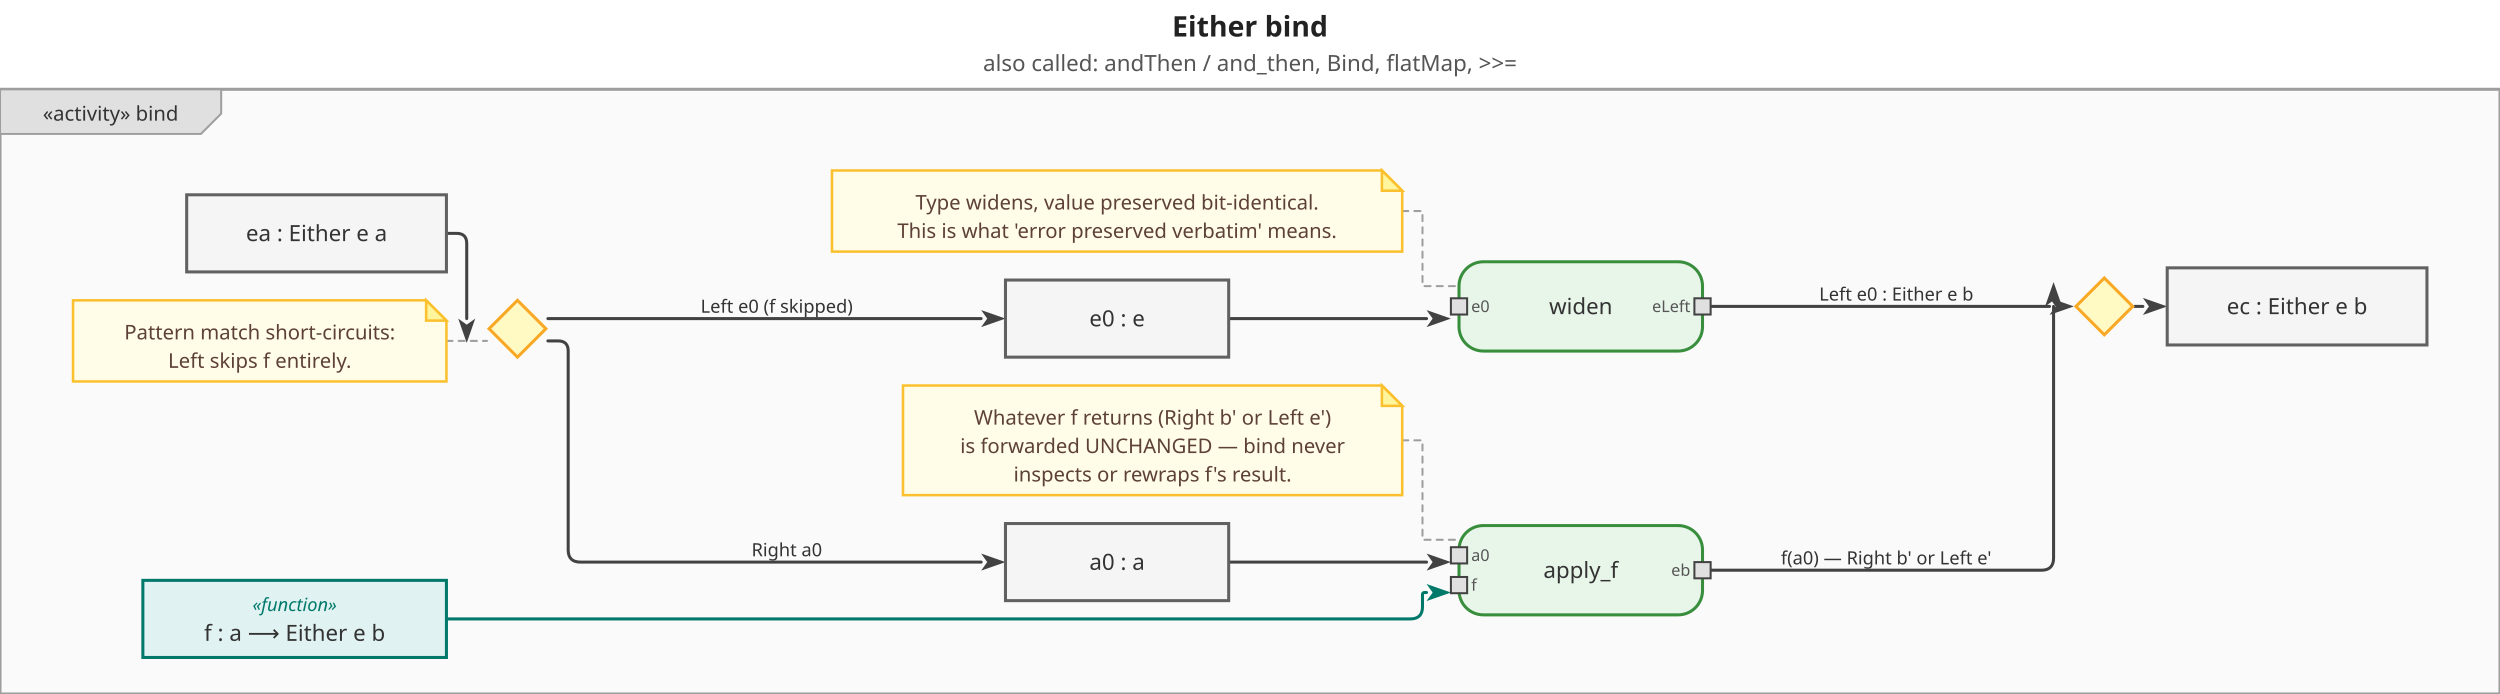
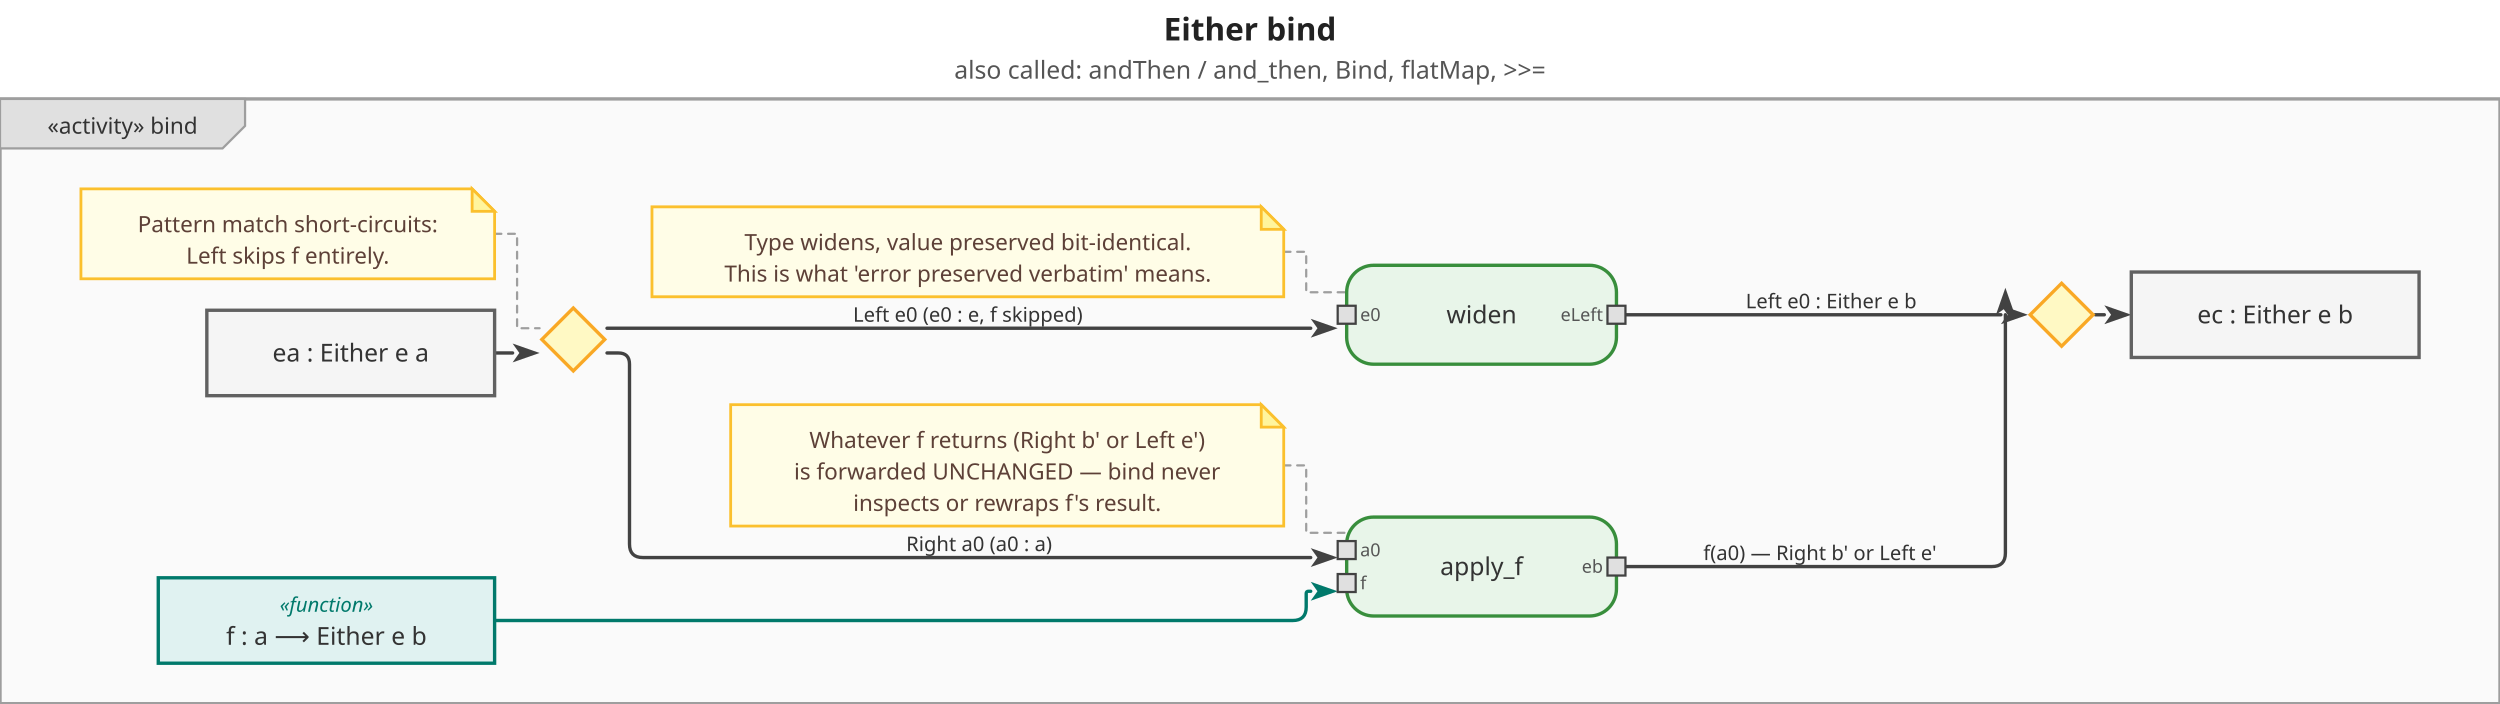
- <svg xmlns="http://www.w3.org/2000/svg" viewBox="0 0 1232 342" width="1232" height="342">
+ <svg xmlns="http://www.w3.org/2000/svg" viewBox="0 0 1112 313" width="1112" height="313">
  <defs>
    <marker id="arrowFilled" viewBox="0 0 10 10" refX="0" refY="5" markerWidth="8" markerHeight="8" orient="auto-start-reverse">
      <path d="M0,1.5 L10,5 L0,8.5 L2.5,5 Z" fill="#424242" />
    </marker>
    <marker id="arrowOpen" viewBox="0 0 10 10" refX="0" refY="5" markerWidth="8" markerHeight="8" orient="auto-start-reverse">
      <path d="M0,1.5 L10,5 L0,8.5" fill="none" stroke="#424242" stroke-width="1.25" />
    </marker>
    <marker id="arrowHof" viewBox="0 0 10 10" refX="0" refY="5" markerWidth="8" markerHeight="8" orient="auto-start-reverse">
      <path d="M0,1.5 L10,5 L0,8.5 L2.5,5 Z" fill="#00796b" />
    </marker>
  </defs>
-   <rect width="1232" height="342" fill="white" />
-   <text x="616" y="18" text-anchor="middle" font-size="14" font-weight="bold" font-family="sans-serif" fill="#222">Either bind</text>
-   <text x="616" y="35" text-anchor="middle" font-size="11" font-weight="normal" font-family="sans-serif" fill="#555">also called: andThen / and_then, Bind, flatMap, &gt;&gt;=</text>
+   <rect width="1112" height="313" fill="white" />
+   <text x="556" y="18" text-anchor="middle" font-size="14" font-weight="bold" font-family="sans-serif" fill="#222">Either bind</text>
+   <text x="556" y="35" text-anchor="middle" font-size="11" font-weight="normal" font-family="sans-serif" fill="#555">also called: andThen / and_then, Bind, flatMap, &gt;&gt;=</text>
  <g transform="translate(0,44)">
-     <rect x="0" y="0" width="1232" height="298" fill="#fafafa" stroke="#9e9e9e" stroke-width="1.5" />
+     <rect x="0" y="0" width="1112" height="269" fill="#fafafa" stroke="#9e9e9e" stroke-width="1.5" />
    <g class="diagram-frame-tab tab-activity">
      <path d="M0,0 L109,0 L109,12 L99,22 L0,22 Z" fill="#e0e0e0" stroke="#9e9e9e" stroke-width="1" />
      <text x="54.5" y="12" text-anchor="middle" font-size="10" font-family="sans-serif" dominant-baseline="middle" fill="#333">«activity» bind</text>
    </g>
    <g class="edge">
-       <path d="M220.0,71.0 L225.0,71.0 Q230.0,71.0 230.0,76.0 L230.0,113.0 L230.0,113.0" fill="none" stroke="#424242" stroke-width="1.5" stroke-linejoin="round" stroke-linecap="round" marker-end="url(#arrowFilled)" />
+       <path d="M220.0,113.0 L228.0,113.0" fill="none" stroke="#424242" stroke-width="1.5" stroke-linejoin="round" stroke-linecap="round" marker-end="url(#arrowFilled)" />
    </g>
    <g class="edge">
-       <path d="M270.0,124.0 L275.0,124.0 Q280.0,124.0 280.0,129.0 L280.0,227.0 Q280.0,233.0 286.0,233.0 L483.5,233.0" fill="none" stroke="#424242" stroke-width="1.5" stroke-linejoin="round" stroke-linecap="round" marker-end="url(#arrowFilled)" />
-       <text x="387.75" y="227" text-anchor="middle" dominant-baseline="middle" font-size="9" font-family="sans-serif" fill="#333">Right a0</text>
+       <path d="M270.0,113.0 L275.0,113.0 Q280.0,113.0 280.0,118.0 L280.0,198.0 Q280.0,204.0 286.0,204.0 L583.0,204.0" fill="none" stroke="#424242" stroke-width="1.5" stroke-linejoin="round" stroke-linecap="round" marker-end="url(#arrowFilled)" />
+       <text x="435.5" y="198" text-anchor="middle" dominant-baseline="middle" font-size="9" font-family="sans-serif" fill="#333">Right a0  (a0 : a)</text>
+     </g>
+     <g class="edge hof-edge">
+       <path d="M220.0,232.0 L575.0,232.0 Q581.0,232.0 581.0,226.0 L581.0,220.0 Q581.0,219.0 582.0,219.0 L583.0,219.0" fill="none" stroke="#00796b" stroke-width="1.5" stroke-linejoin="round" stroke-linecap="round" marker-end="url(#arrowHof)" />
    </g>
    <g class="edge">
-       <path d="M605.5,233.0 L703.0,233.0" fill="none" stroke="#424242" stroke-width="1.5" stroke-linejoin="round" stroke-linecap="round" marker-end="url(#arrowFilled)" />
-     </g>
-     <g class="edge hof-edge">
-       <path d="M220.0,261.0 L695.0,261.0 Q701.0,261.0 701.0,255.0 L701.0,249.0 Q701.0,248.0 702.0,248.0 L703.0,248.0" fill="none" stroke="#00796b" stroke-width="1.5" stroke-linejoin="round" stroke-linecap="round" marker-end="url(#arrowHof)" />
+       <path d="M723.0,208.0 L886.0,208.0 Q892.0,208.0 892.0,202.0 L892.0,96.0 L892.0,96.0" fill="none" stroke="#424242" stroke-width="1.5" stroke-linejoin="round" stroke-linecap="round" marker-end="url(#arrowFilled)" />
+       <text x="809.5" y="202" text-anchor="middle" dominant-baseline="middle" font-size="9" font-family="sans-serif" fill="#333">f(a0) — Right b' or Left e'</text>
    </g>
    <g class="edge">
-       <path d="M843.0,237.0 L1006.0,237.0 Q1012.0,237.0 1012.0,231.0 L1012.0,107.0 L1012.0,107.0" fill="none" stroke="#424242" stroke-width="1.5" stroke-linejoin="round" stroke-linecap="round" marker-end="url(#arrowFilled)" />
-       <text x="929.5" y="231" text-anchor="middle" dominant-baseline="middle" font-size="9" font-family="sans-serif" fill="#333">f(a0) — Right b' or Left e'</text>
+       <path d="M270.0,102.0 L583.0,102.0" fill="none" stroke="#424242" stroke-width="1.5" stroke-linejoin="round" stroke-linecap="round" marker-end="url(#arrowFilled)" />
+       <text x="430.5" y="96" text-anchor="middle" dominant-baseline="middle" font-size="9" font-family="sans-serif" fill="#333">Left e0  (e0 : e, f skipped)</text>
    </g>
    <g class="edge">
-       <path d="M270.0,113.0 L483.5,113.0" fill="none" stroke="#424242" stroke-width="1.5" stroke-linejoin="round" stroke-linecap="round" marker-end="url(#arrowFilled)" />
-       <text x="382.75" y="107" text-anchor="middle" dominant-baseline="middle" font-size="9" font-family="sans-serif" fill="#333">Left e0  (f skipped)</text>
+       <path d="M723.0,96.0 L890.0,96.0" fill="none" stroke="#424242" stroke-width="1.5" stroke-linejoin="round" stroke-linecap="round" marker-end="url(#arrowFilled)" />
+       <text x="814.5" y="90" text-anchor="middle" dominant-baseline="middle" font-size="9" font-family="sans-serif" fill="#333">Left e0 : Either e b</text>
    </g>
    <g class="edge">
-       <path d="M605.5,113.0 L703.0,113.0" fill="none" stroke="#424242" stroke-width="1.5" stroke-linejoin="round" stroke-linecap="round" marker-end="url(#arrowFilled)" />
-     </g>
-     <g class="edge">
-       <path d="M843.0,107.0 L1010.0,107.0" fill="none" stroke="#424242" stroke-width="1.5" stroke-linejoin="round" stroke-linecap="round" marker-end="url(#arrowFilled)" />
-       <text x="934.5" y="101" text-anchor="middle" dominant-baseline="middle" font-size="9" font-family="sans-serif" fill="#333">Left e0 : Either e b</text>
-     </g>
-     <g class="edge">
-       <path d="M1052.0,107.0 L1056.0,107.0" fill="none" stroke="#424242" stroke-width="1.5" stroke-linejoin="round" stroke-linecap="round" marker-end="url(#arrowFilled)" />
+       <path d="M932.0,96.0 L936.0,96.0" fill="none" stroke="#424242" stroke-width="1.5" stroke-linejoin="round" stroke-linecap="round" marker-end="url(#arrowFilled)" />
    </g>
    <g class="edge note-attachment">
-       <path d="M220.0,124.0 L240.0,124.0" fill="none" stroke="#9e9e9e" stroke-width="1" stroke-dasharray="3,3" stroke-linejoin="round" stroke-linecap="round" />
+       <path d="M220.0,60.0 L230.0,60.0 L230.0,102.0 L240.0,102.0" fill="none" stroke="#9e9e9e" stroke-width="1" stroke-dasharray="3,3" stroke-linejoin="round" stroke-linecap="round" />
    </g>
    <g class="edge note-attachment">
-       <path d="M691.0,60.0 L701.0,60.0 L701.0,97.0 L719.0,97.0" fill="none" stroke="#9e9e9e" stroke-width="1" stroke-dasharray="3,3" stroke-linejoin="round" stroke-linecap="round" />
+       <path d="M571.0,68.0 L581.0,68.0 L581.0,86.0 L599.0,86.0" fill="none" stroke="#9e9e9e" stroke-width="1" stroke-dasharray="3,3" stroke-linejoin="round" stroke-linecap="round" />
    </g>
    <g class="edge note-attachment">
-       <path d="M691.0,173.0 L701.0,173.0 L701.0,222.0 L719.0,222.0" fill="none" stroke="#9e9e9e" stroke-width="1" stroke-dasharray="3,3" stroke-linejoin="round" stroke-linecap="round" />
+       <path d="M571.0,163.0 L581.0,163.0 L581.0,193.0 L599.0,193.0" fill="none" stroke="#9e9e9e" stroke-width="1" stroke-dasharray="3,3" stroke-linejoin="round" stroke-linecap="round" />
    </g>
    <g class="action-node">
-       <rect x="719" y="215" width="120" height="44" rx="12" fill="#e8f5e9" stroke="#388e3c" stroke-width="1.5" />
-       <text class="action-label" x="779" y="237" text-anchor="middle" font-size="11" font-family="sans-serif" dominant-baseline="middle" fill="#333">apply_f</text>
+       <rect x="599" y="186" width="120" height="44" rx="12" fill="#e8f5e9" stroke="#388e3c" stroke-width="1.5" />
+       <text class="action-label" x="659" y="208" text-anchor="middle" font-size="11" font-family="sans-serif" dominant-baseline="middle" fill="#333">apply_f</text>
      <g class="pin pin-in">
-         <rect x="715" y="225.667" width="8" height="8" fill="#e0e0e0" stroke="#424242" stroke-width="1" />
-         <text x="725" y="229.667" text-anchor="start" font-size="8" font-family="sans-serif" dominant-baseline="middle" fill="#555">a0</text>
+         <rect x="595" y="196.667" width="8" height="8" fill="#e0e0e0" stroke="#424242" stroke-width="1" />
+         <text x="605" y="200.667" text-anchor="start" font-size="8" font-family="sans-serif" dominant-baseline="middle" fill="#555">a0</text>
      </g>
      <g class="pin pin-in">
-         <rect x="715" y="240.333" width="8" height="8" fill="#e0e0e0" stroke="#424242" stroke-width="1" />
-         <text x="725" y="244.333" text-anchor="start" font-size="8" font-family="sans-serif" dominant-baseline="middle" fill="#555">f</text>
+         <rect x="595" y="211.333" width="8" height="8" fill="#e0e0e0" stroke="#424242" stroke-width="1" />
+         <text x="605" y="215.333" text-anchor="start" font-size="8" font-family="sans-serif" dominant-baseline="middle" fill="#555">f</text>
      </g>
      <g class="pin pin-out">
-         <rect x="835" y="233" width="8" height="8" fill="#e0e0e0" stroke="#424242" stroke-width="1" />
-         <text x="833" y="237" text-anchor="end" font-size="8" font-family="sans-serif" dominant-baseline="middle" fill="#555">eb</text>
+         <rect x="715" y="204" width="8" height="8" fill="#e0e0e0" stroke="#424242" stroke-width="1" />
+         <text x="713" y="208" text-anchor="end" font-size="8" font-family="sans-serif" dominant-baseline="middle" fill="#555">eb</text>
      </g>
    </g>
    <g class="action-node">
-       <rect x="719" y="85" width="120" height="44" rx="12" fill="#e8f5e9" stroke="#388e3c" stroke-width="1.5" />
-       <text class="action-label" x="779" y="107" text-anchor="middle" font-size="11" font-family="sans-serif" dominant-baseline="middle" fill="#333">widen</text>
+       <rect x="599" y="74" width="120" height="44" rx="12" fill="#e8f5e9" stroke="#388e3c" stroke-width="1.5" />
+       <text class="action-label" x="659" y="96" text-anchor="middle" font-size="11" font-family="sans-serif" dominant-baseline="middle" fill="#333">widen</text>
      <g class="pin pin-in">
-         <rect x="715" y="103" width="8" height="8" fill="#e0e0e0" stroke="#424242" stroke-width="1" />
-         <text x="725" y="107" text-anchor="start" font-size="8" font-family="sans-serif" dominant-baseline="middle" fill="#555">e0</text>
+         <rect x="595" y="92" width="8" height="8" fill="#e0e0e0" stroke="#424242" stroke-width="1" />
+         <text x="605" y="96" text-anchor="start" font-size="8" font-family="sans-serif" dominant-baseline="middle" fill="#555">e0</text>
      </g>
      <g class="pin pin-out">
-         <rect x="835" y="103" width="8" height="8" fill="#e0e0e0" stroke="#424242" stroke-width="1" />
-         <text x="833" y="107" text-anchor="end" font-size="8" font-family="sans-serif" dominant-baseline="middle" fill="#555">eLeft</text>
+         <rect x="715" y="92" width="8" height="8" fill="#e0e0e0" stroke="#424242" stroke-width="1" />
+         <text x="713" y="96" text-anchor="end" font-size="8" font-family="sans-serif" dominant-baseline="middle" fill="#555">eLeft</text>
      </g>
    </g>
    <g class="object-node">
-       <rect x="92" y="52" width="128" height="38" fill="#f5f5f5" stroke="#616161" stroke-width="1.5" />
-       <text x="156" y="71" text-anchor="middle" font-size="11" font-family="sans-serif" dominant-baseline="middle" fill="#333">ea : Either e a</text>
+       <rect x="92" y="94" width="128" height="38" fill="#f5f5f5" stroke="#616161" stroke-width="1.5" />
+       <text x="156" y="113" text-anchor="middle" font-size="11" font-family="sans-serif" dominant-baseline="middle" fill="#333">ea : Either e a</text>
    </g>
    <g class="object-node hof">
-       <rect x="70.4" y="242" width="149.6" height="38" fill="#e0f2f1" stroke="#00796b" stroke-width="1.5" />
-       <text x="145.2" y="254" text-anchor="middle" font-size="9" font-style="italic" font-family="sans-serif" dominant-baseline="middle" fill="#00796b">«function»</text>
-       <text x="145.2" y="268" text-anchor="middle" font-size="11" font-family="sans-serif" dominant-baseline="middle" fill="#333">f : a ⟶ Either e b</text>
+       <rect x="70.4" y="213" width="149.6" height="38" fill="#e0f2f1" stroke="#00796b" stroke-width="1.5" />
+       <text x="145.2" y="225" text-anchor="middle" font-size="9" font-style="italic" font-family="sans-serif" dominant-baseline="middle" fill="#00796b">«function»</text>
+       <text x="145.2" y="239" text-anchor="middle" font-size="11" font-family="sans-serif" dominant-baseline="middle" fill="#333">f : a ⟶ Either e b</text>
    </g>
    <g class="object-node">
-       <rect x="495.5" y="214" width="110" height="38" fill="#f5f5f5" stroke="#616161" stroke-width="1.5" />
-       <text x="550.5" y="233" text-anchor="middle" font-size="11" font-family="sans-serif" dominant-baseline="middle" fill="#333">a0 : a</text>
-     </g>
-     <g class="object-node">
-       <rect x="495.5" y="94" width="110" height="38" fill="#f5f5f5" stroke="#616161" stroke-width="1.5" />
-       <text x="550.5" y="113" text-anchor="middle" font-size="11" font-family="sans-serif" dominant-baseline="middle" fill="#333">e0 : e</text>
-     </g>
-     <g class="object-node">
-       <rect x="1068" y="88" width="128" height="38" fill="#f5f5f5" stroke="#616161" stroke-width="1.5" />
-       <text x="1132" y="107" text-anchor="middle" font-size="11" font-family="sans-serif" dominant-baseline="middle" fill="#333">ec : Either e b</text>
+       <rect x="948" y="77" width="128" height="38" fill="#f5f5f5" stroke="#616161" stroke-width="1.5" />
+       <text x="1012" y="96" text-anchor="middle" font-size="11" font-family="sans-serif" dominant-baseline="middle" fill="#333">ec : Either e b</text>
    </g>
    <g class="decision-node">
-       <polygon points="255,104 269,118 255,132 241,118" fill="#fff9c4" stroke="#f9a825" stroke-width="1.5" />
+       <polygon points="255,93 269,107 255,121 241,107" fill="#fff9c4" stroke="#f9a825" stroke-width="1.5" />
    </g>
    <g class="merge-node">
-       <polygon points="1037,93 1051,107 1037,121 1023,107" fill="#fff9c4" stroke="#f9a825" stroke-width="1.5" />
+       <polygon points="917,82 931,96 917,110 903,96" fill="#fff9c4" stroke="#f9a825" stroke-width="1.5" />
    </g>
    <g class="note-node">
-       <polygon points="36,104 210,104 220,114 220,144 36,144" fill="#fffde7" stroke="#fbc02d" stroke-width="1.25" />
-       <polygon points="210,104 210,114 220,114" fill="#fff59d" stroke="#fbc02d" stroke-width="1.25" />
-       <text x="128" y="119.8" text-anchor="middle" font-size="10" font-family="sans-serif" dominant-baseline="middle" fill="#5d4037">Pattern match short-circuits:</text>
-       <text x="128" y="133.8" text-anchor="middle" font-size="10" font-family="sans-serif" dominant-baseline="middle" fill="#5d4037">Left skips f entirely.</text>
+       <polygon points="36,40 210,40 220,50 220,80 36,80" fill="#fffde7" stroke="#fbc02d" stroke-width="1.25" />
+       <polygon points="210,40 210,50 220,50" fill="#fff59d" stroke="#fbc02d" stroke-width="1.25" />
+       <text x="128" y="55.8" text-anchor="middle" font-size="10" font-family="sans-serif" dominant-baseline="middle" fill="#5d4037">Pattern match short-circuits:</text>
+       <text x="128" y="69.8" text-anchor="middle" font-size="10" font-family="sans-serif" dominant-baseline="middle" fill="#5d4037">Left skips f entirely.</text>
    </g>
    <g class="note-node">
-       <polygon points="410,40 681,40 691,50 691,80 410,80" fill="#fffde7" stroke="#fbc02d" stroke-width="1.25" />
-       <polygon points="681,40 681,50 691,50" fill="#fff59d" stroke="#fbc02d" stroke-width="1.25" />
-       <text x="550.5" y="55.8" text-anchor="middle" font-size="10" font-family="sans-serif" dominant-baseline="middle" fill="#5d4037">Type widens, value preserved bit-identical.</text>
-       <text x="550.5" y="69.8" text-anchor="middle" font-size="10" font-family="sans-serif" dominant-baseline="middle" fill="#5d4037">This is what 'error preserved verbatim' means.</text>
+       <polygon points="290,48 561,48 571,58 571,88 290,88" fill="#fffde7" stroke="#fbc02d" stroke-width="1.25" />
+       <polygon points="561,48 561,58 571,58" fill="#fff59d" stroke="#fbc02d" stroke-width="1.25" />
+       <text x="430.5" y="63.8" text-anchor="middle" font-size="10" font-family="sans-serif" dominant-baseline="middle" fill="#5d4037">Type widens, value preserved bit-identical.</text>
+       <text x="430.5" y="77.8" text-anchor="middle" font-size="10" font-family="sans-serif" dominant-baseline="middle" fill="#5d4037">This is what 'error preserved verbatim' means.</text>
    </g>
    <g class="note-node">
-       <polygon points="445,146 681,146 691,156 691,200 445,200" fill="#fffde7" stroke="#fbc02d" stroke-width="1.25" />
-       <polygon points="681,146 681,156 691,156" fill="#fff59d" stroke="#fbc02d" stroke-width="1.25" />
-       <text x="568" y="161.8" text-anchor="middle" font-size="10" font-family="sans-serif" dominant-baseline="middle" fill="#5d4037">Whatever f returns (Right b' or Left e')</text>
-       <text x="568" y="175.8" text-anchor="middle" font-size="10" font-family="sans-serif" dominant-baseline="middle" fill="#5d4037">is forwarded UNCHANGED — bind never</text>
-       <text x="568" y="189.8" text-anchor="middle" font-size="10" font-family="sans-serif" dominant-baseline="middle" fill="#5d4037">inspects or rewraps f's result.</text>
+       <polygon points="325,136 561,136 571,146 571,190 325,190" fill="#fffde7" stroke="#fbc02d" stroke-width="1.25" />
+       <polygon points="561,136 561,146 571,146" fill="#fff59d" stroke="#fbc02d" stroke-width="1.25" />
+       <text x="448" y="151.8" text-anchor="middle" font-size="10" font-family="sans-serif" dominant-baseline="middle" fill="#5d4037">Whatever f returns (Right b' or Left e')</text>
+       <text x="448" y="165.8" text-anchor="middle" font-size="10" font-family="sans-serif" dominant-baseline="middle" fill="#5d4037">is forwarded UNCHANGED — bind never</text>
+       <text x="448" y="179.8" text-anchor="middle" font-size="10" font-family="sans-serif" dominant-baseline="middle" fill="#5d4037">inspects or rewraps f's result.</text>
    </g>
  </g>
</svg>
